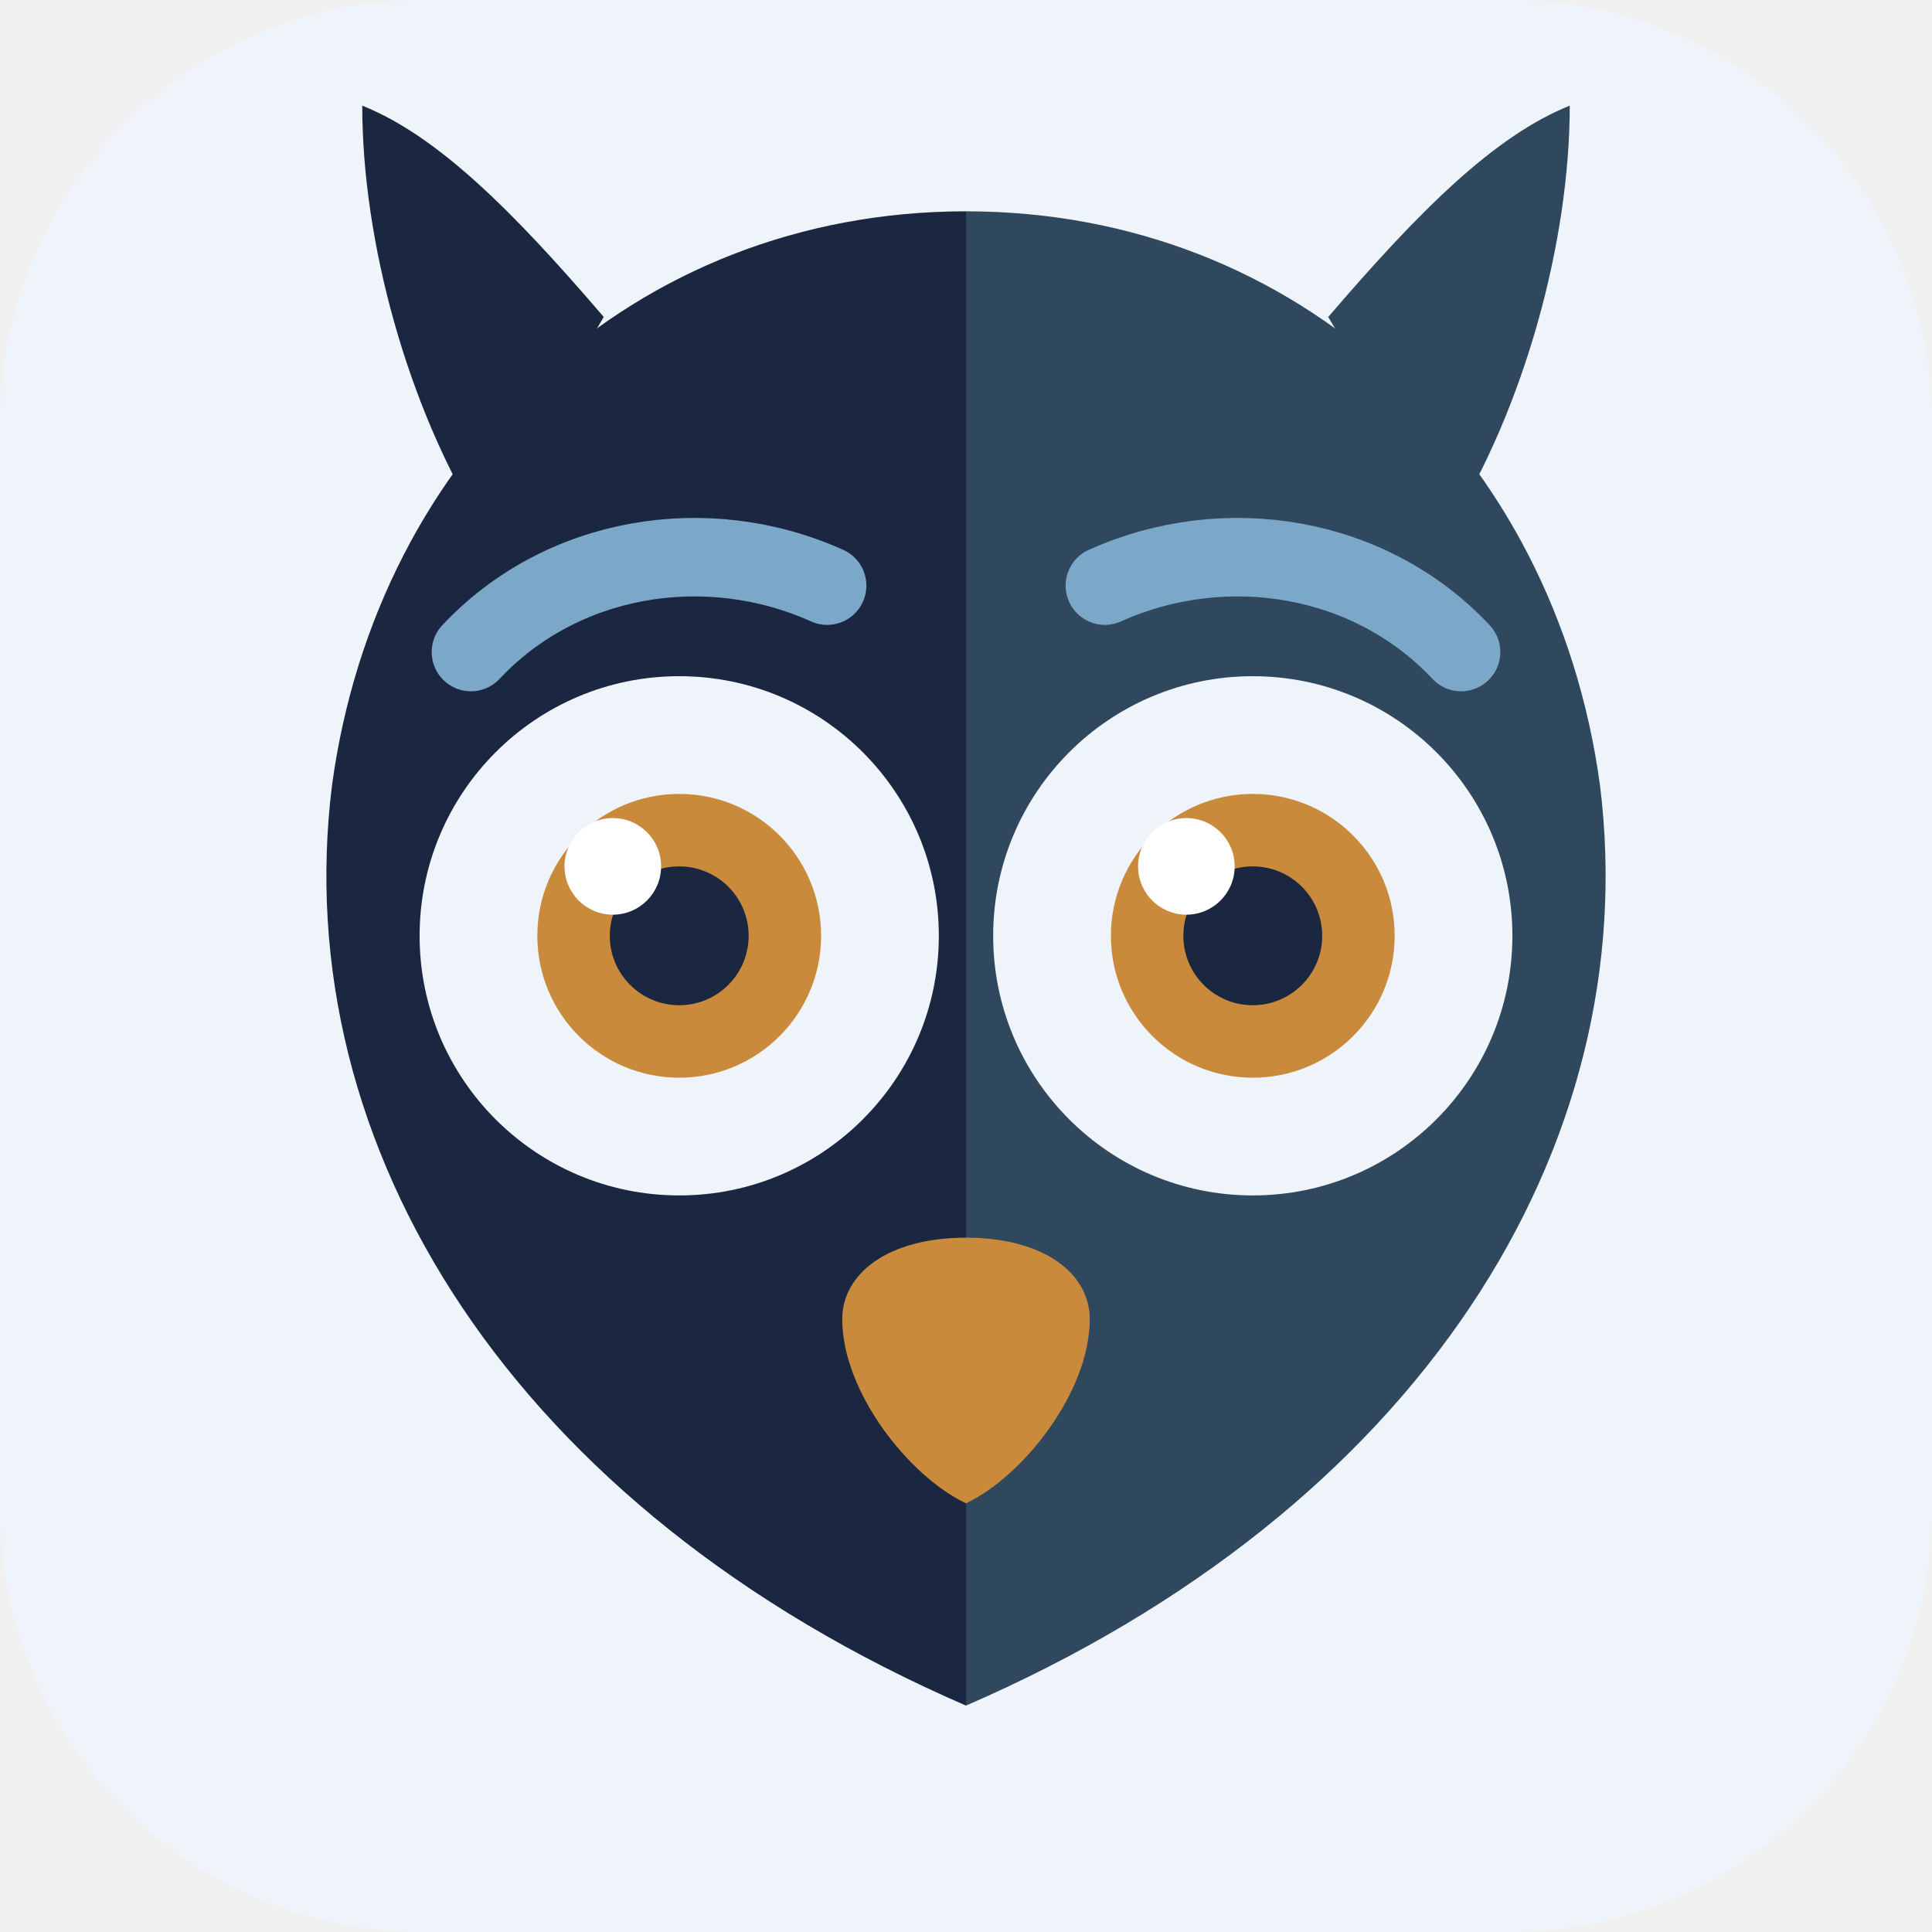
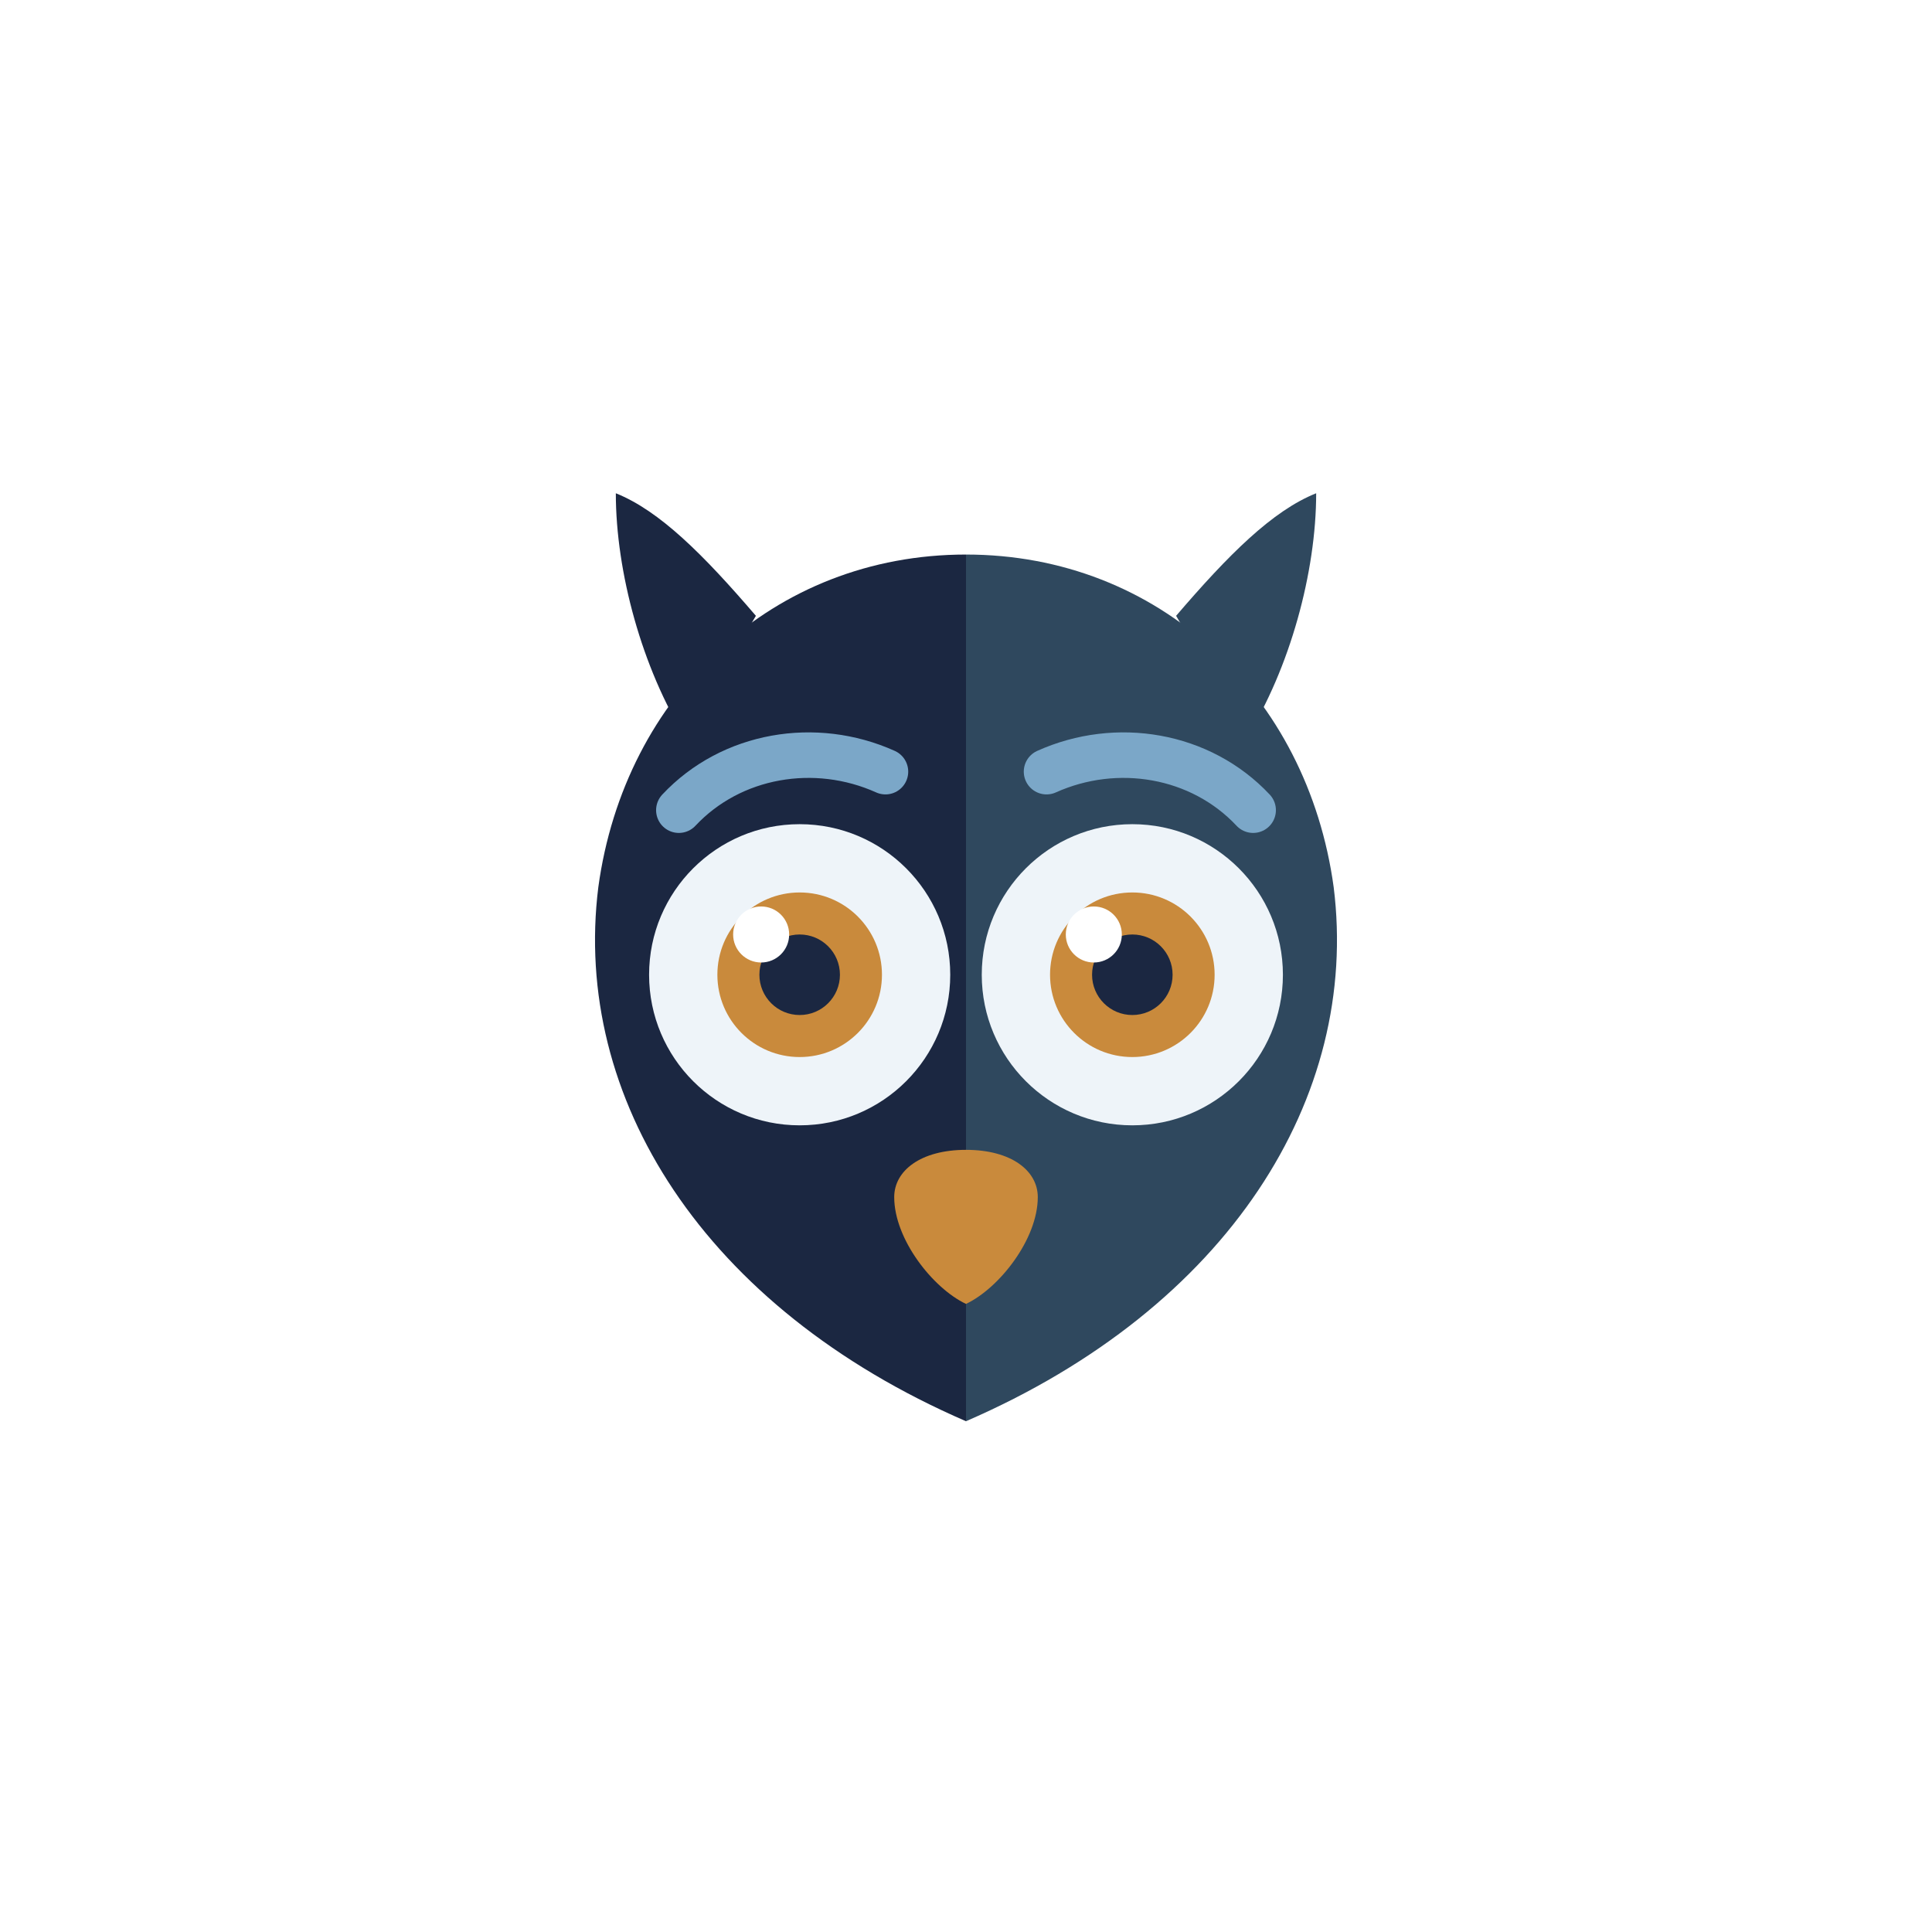
<svg xmlns="http://www.w3.org/2000/svg" viewBox="0 0 64 64" width="64" height="64" role="img" aria-label="Sentinel — curious-frost tile">
-   <rect width="64" height="64" rx="14" fill="#eef4f9" />
-   <path fill="#1b2741" d="M20,10.5 C17,7 14.5,4.5 12,3.5 C12,8 13.5,13.5 16,17.5 C17.5,15 18.8,12.5 20,10.5 Z" />
-   <path fill="#2f485e" d="M44,10.5 C47,7 49.5,4.5 52,3.5 C52,8 50.5,13.5 48,17.5 C46.5,15 45.2,12.5 44,10.5 Z" />
-   <path fill="#1b2741" d="M32,7 C21,7 12.5,15 11,26 C9.5,38 17,50 32,56.5 Z" />
-   <path fill="#2f485e" d="M32,7 C43,7 51.5,15 53,26 C54.5,38 47,50 32,56.5 Z" />
-   <circle fill="#eef4f9" cx="22.5" cy="31" r="8.6" />
-   <circle fill="#eef4f9" cx="41.5" cy="31" r="8.6" />
-   <circle fill="#c98a3c" cx="22.5" cy="31" r="4.7" />
-   <circle fill="#1b2741" cx="22.5" cy="31" r="2.3" />
-   <circle fill="#c98a3c" cx="41.5" cy="31" r="4.7" />
-   <circle fill="#1b2741" cx="41.5" cy="31" r="2.3" />
-   <circle fill="#ffffff" cx="20.3" cy="28.7" r="1.6" />
-   <circle fill="#ffffff" cx="39.3" cy="28.7" r="1.6" />
-   <path stroke="#7ba7c8" stroke-width="2.6" stroke-linecap="round" fill="none" d="M15.6,21.6 C18.6,18.4 23.4,17.6 27.4,19.4" />
-   <path stroke="#7ba7c8" stroke-width="2.6" stroke-linecap="round" fill="none" d="M48.4,21.6 C45.4,18.4 40.6,17.6 36.6,19.4" />
-   <path fill="#c98a3c" d="M32,41 C29.4,41 27.9,42.2 27.9,43.7 C27.9,46.1 30.1,48.9 32,49.8 C33.9,48.9 36.1,46.1 36.1,43.7 C36.1,42.2 34.6,41 32,41 Z" />
+   <rect width="64" height="64" fill="#ffffff" />
+   <g transform="translate(32,32) scale(0.58) translate(-32,-30.5)">
+     <path fill="#1b2741" d="M20,10.5 C17,7 14.5,4.5 12,3.5 C12,8 13.5,13.5 16,17.5 C17.5,15 18.8,12.5 20,10.5 Z" />
+     <path fill="#2f485e" d="M44,10.5 C47,7 49.5,4.5 52,3.5 C52,8 50.5,13.5 48,17.5 C46.5,15 45.2,12.5 44,10.5 Z" />
+     <path fill="#1b2741" d="M32,7 C21,7 12.5,15 11,26 C9.5,38 17,50 32,56.5 Z" />
+     <path fill="#2f485e" d="M32,7 C43,7 51.5,15 53,26 C54.5,38 47,50 32,56.5 Z" />
+     <circle fill="#eef4f9" cx="22.5" cy="31" r="8.6" />
+     <circle fill="#eef4f9" cx="41.5" cy="31" r="8.6" />
+     <circle fill="#c98a3c" cx="22.5" cy="31" r="4.7" />
+     <circle fill="#1b2741" cx="22.5" cy="31" r="2.3" />
+     <circle fill="#c98a3c" cx="41.5" cy="31" r="4.7" />
+     <circle fill="#1b2741" cx="41.5" cy="31" r="2.3" />
+     <circle fill="#ffffff" cx="20.3" cy="28.7" r="1.6" />
+     <circle fill="#ffffff" cx="39.3" cy="28.7" r="1.6" />
+     <path stroke="#7ba7c8" stroke-width="2.6" stroke-linecap="round" fill="none" d="M15.6,21.6 C18.6,18.4 23.4,17.6 27.4,19.4" />
+     <path stroke="#7ba7c8" stroke-width="2.6" stroke-linecap="round" fill="none" d="M48.4,21.6 C45.4,18.4 40.6,17.6 36.6,19.4" />
+     <path fill="#c98a3c" d="M32,41 C29.4,41 27.9,42.2 27.9,43.7 C27.9,46.1 30.1,48.9 32,49.8 C33.9,48.9 36.1,46.1 36.1,43.7 C36.1,42.2 34.6,41 32,41 Z" />
+   </g>
</svg>
